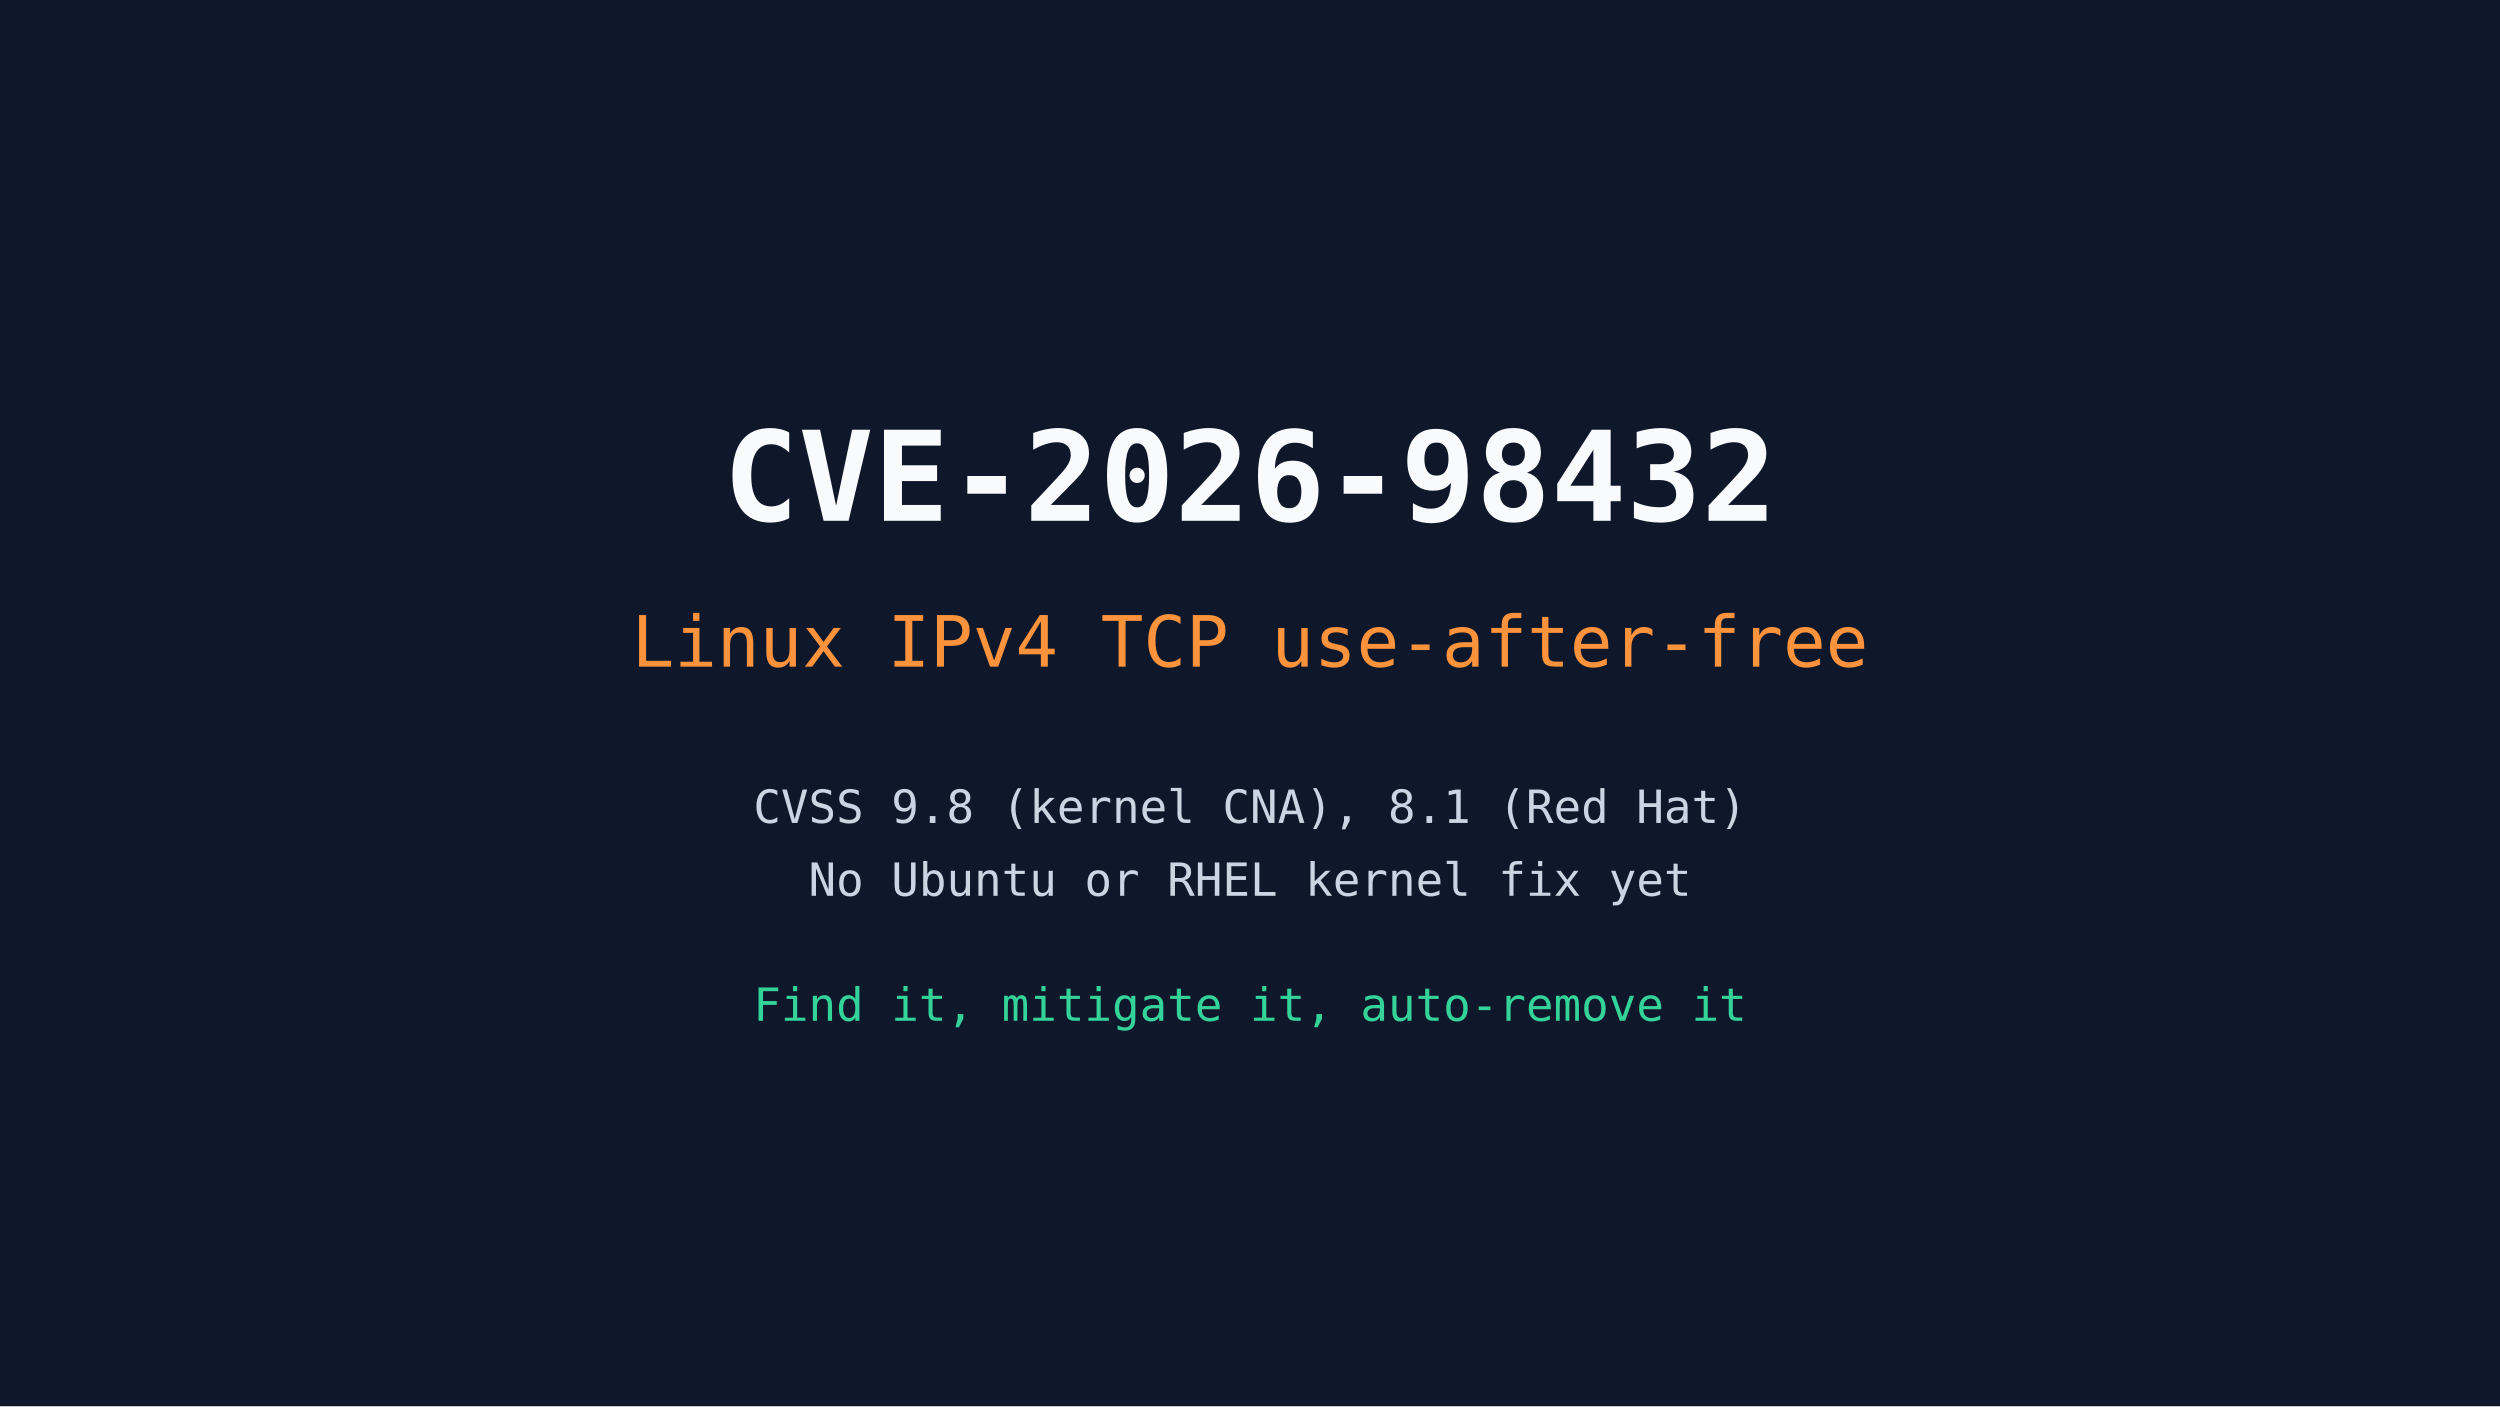
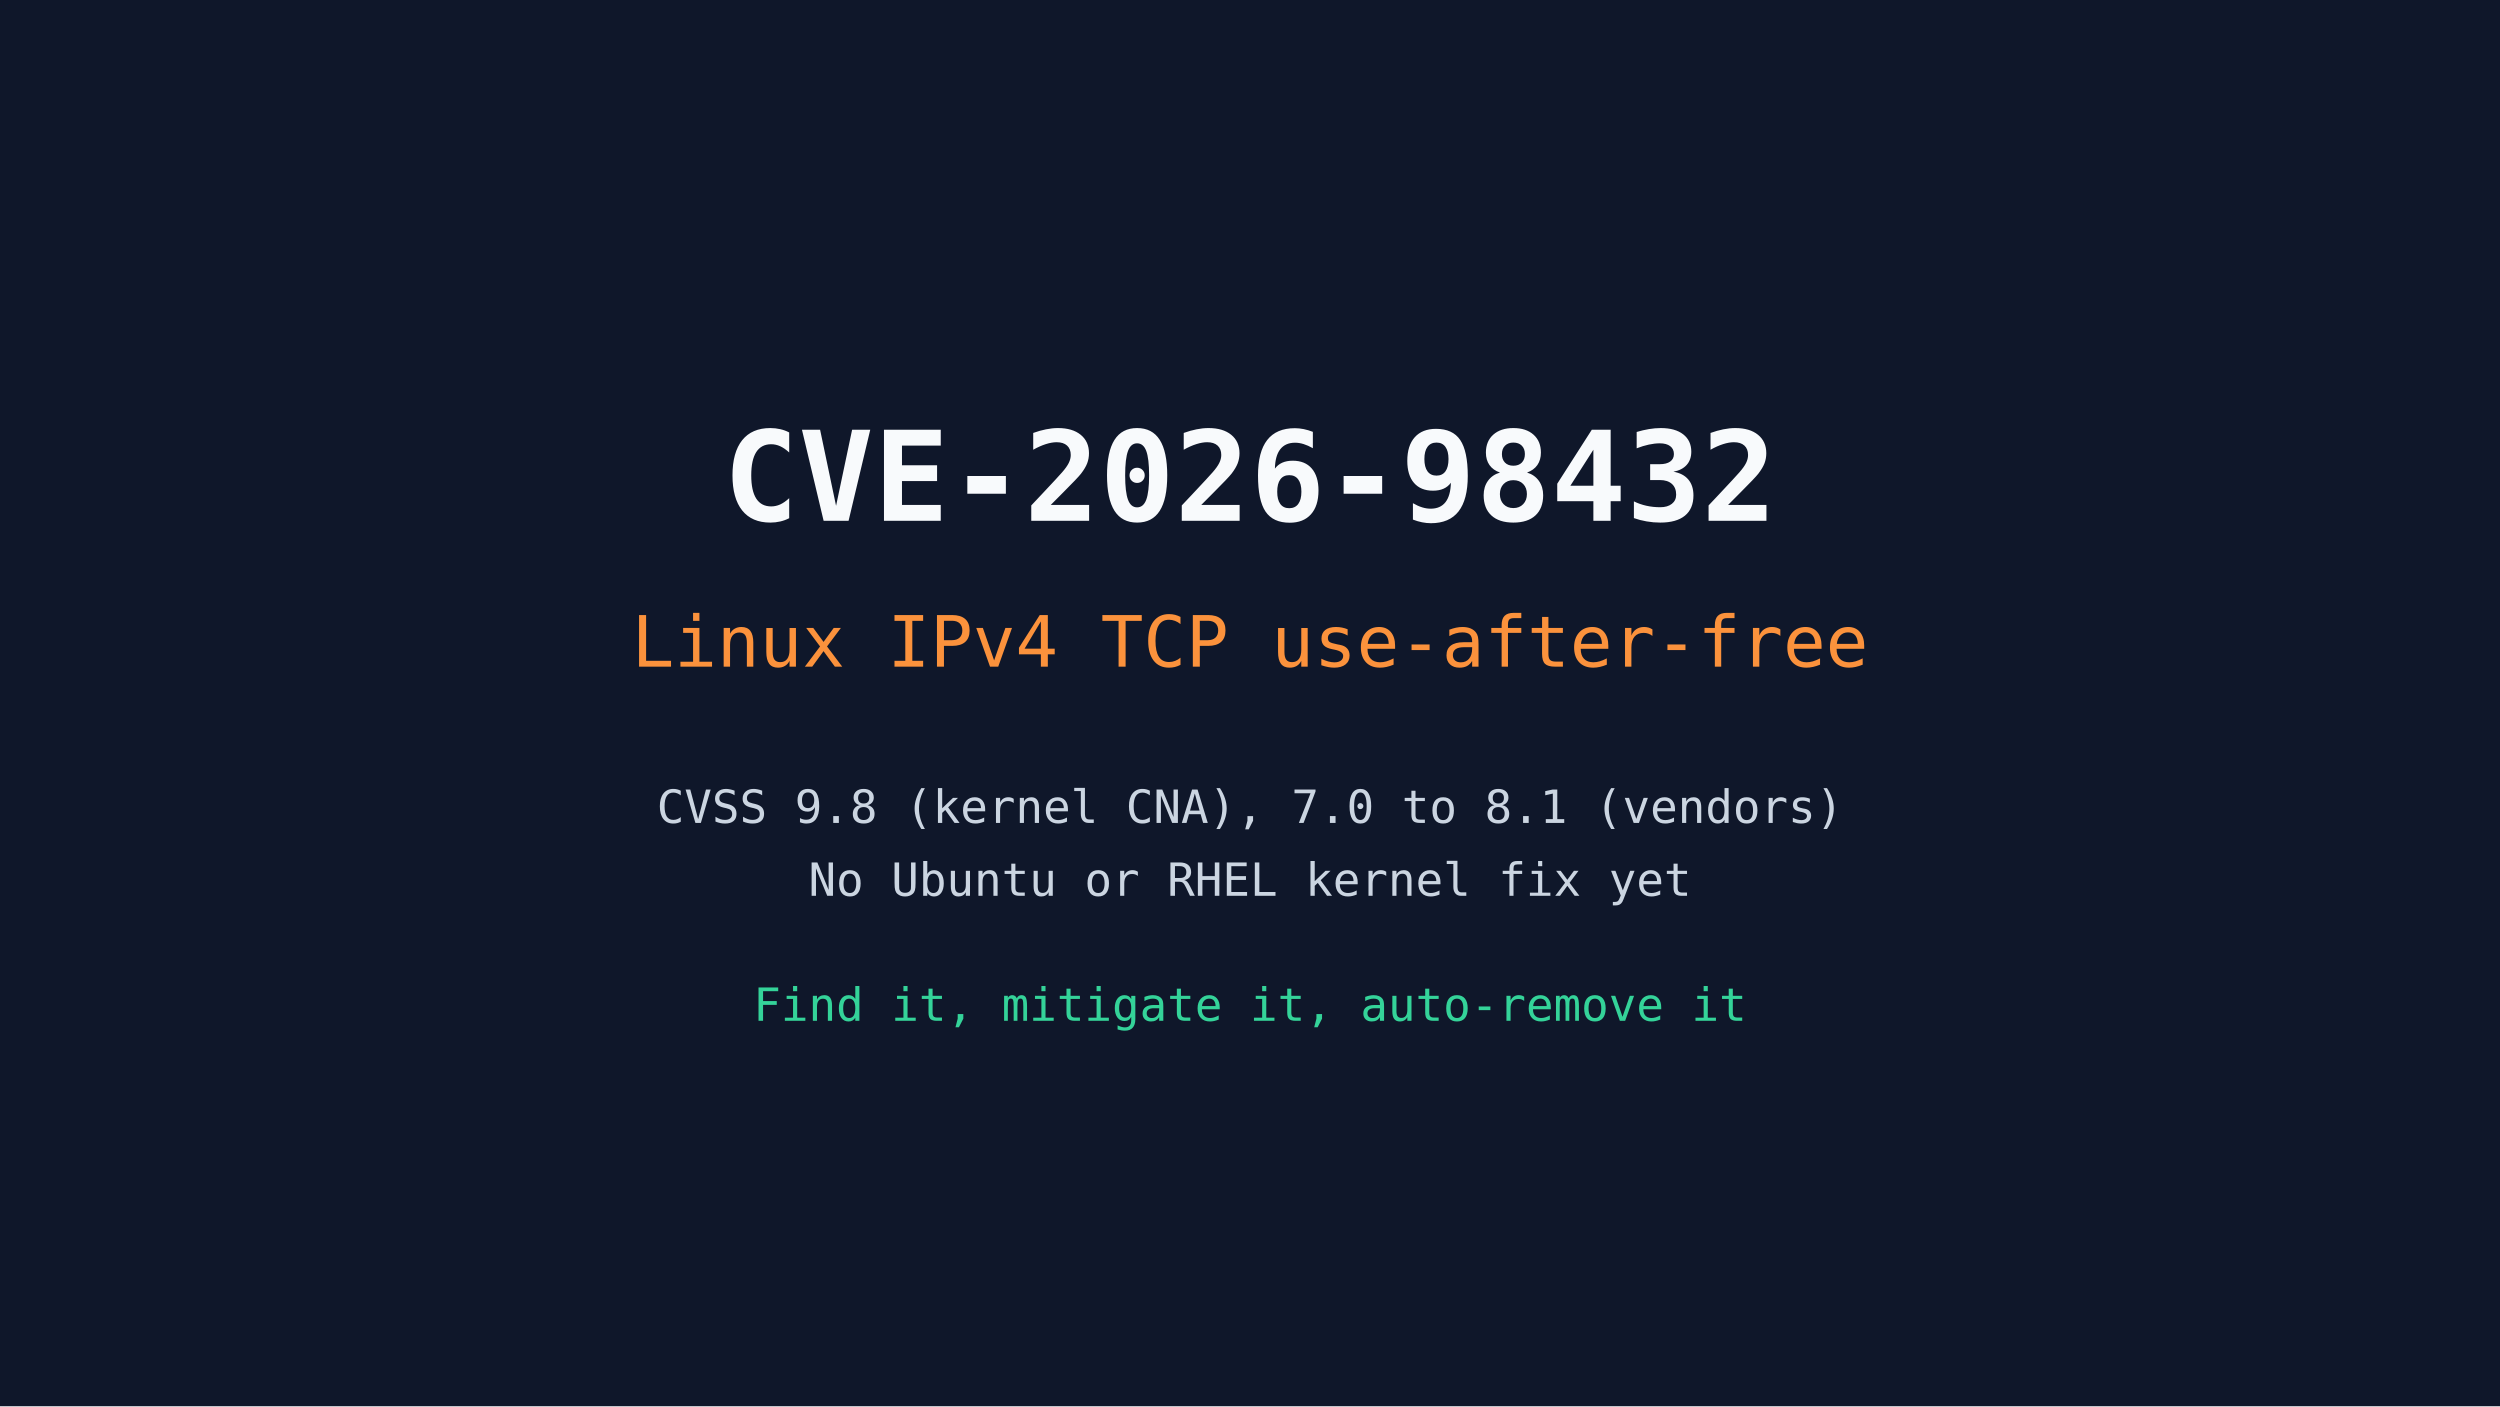
<svg xmlns="http://www.w3.org/2000/svg" width="1200" height="675" viewBox="0 0 1200 675" role="img" aria-label="CVE-2026-98432, Linux IPv4 TCP use-after-free. No Ubuntu or Red Hat kernel fix yet. Find it and mitigate it with Fleet.">
  <rect width="1200" height="675" fill="#0f172a" />
  <g font-family="JetBrains Mono, ui-monospace, Menlo, monospace" text-anchor="middle">
    <text x="600" y="250" font-size="60" font-weight="700" fill="#f8fafc">CVE-2026-98432</text>
    <text x="600" y="320" font-size="34" fill="#fb923c">Linux IPv4 TCP use-after-free</text>
-     <text x="600" y="395" font-size="22" fill="#cbd5e1">CVSS 9.8 (kernel CNA), 8.1 (Red Hat)</text>
+     <text x="600" y="395" font-size="22" fill="#cbd5e1">CVSS 9.8 (kernel CNA), 7.0 to 8.1 (vendors)</text>
    <text x="600" y="430" font-size="22" fill="#cbd5e1">No Ubuntu or RHEL kernel fix yet</text>
    <text x="600" y="490" font-size="22" fill="#34d399">Find it, mitigate it, auto-remove it</text>
  </g>
</svg>
